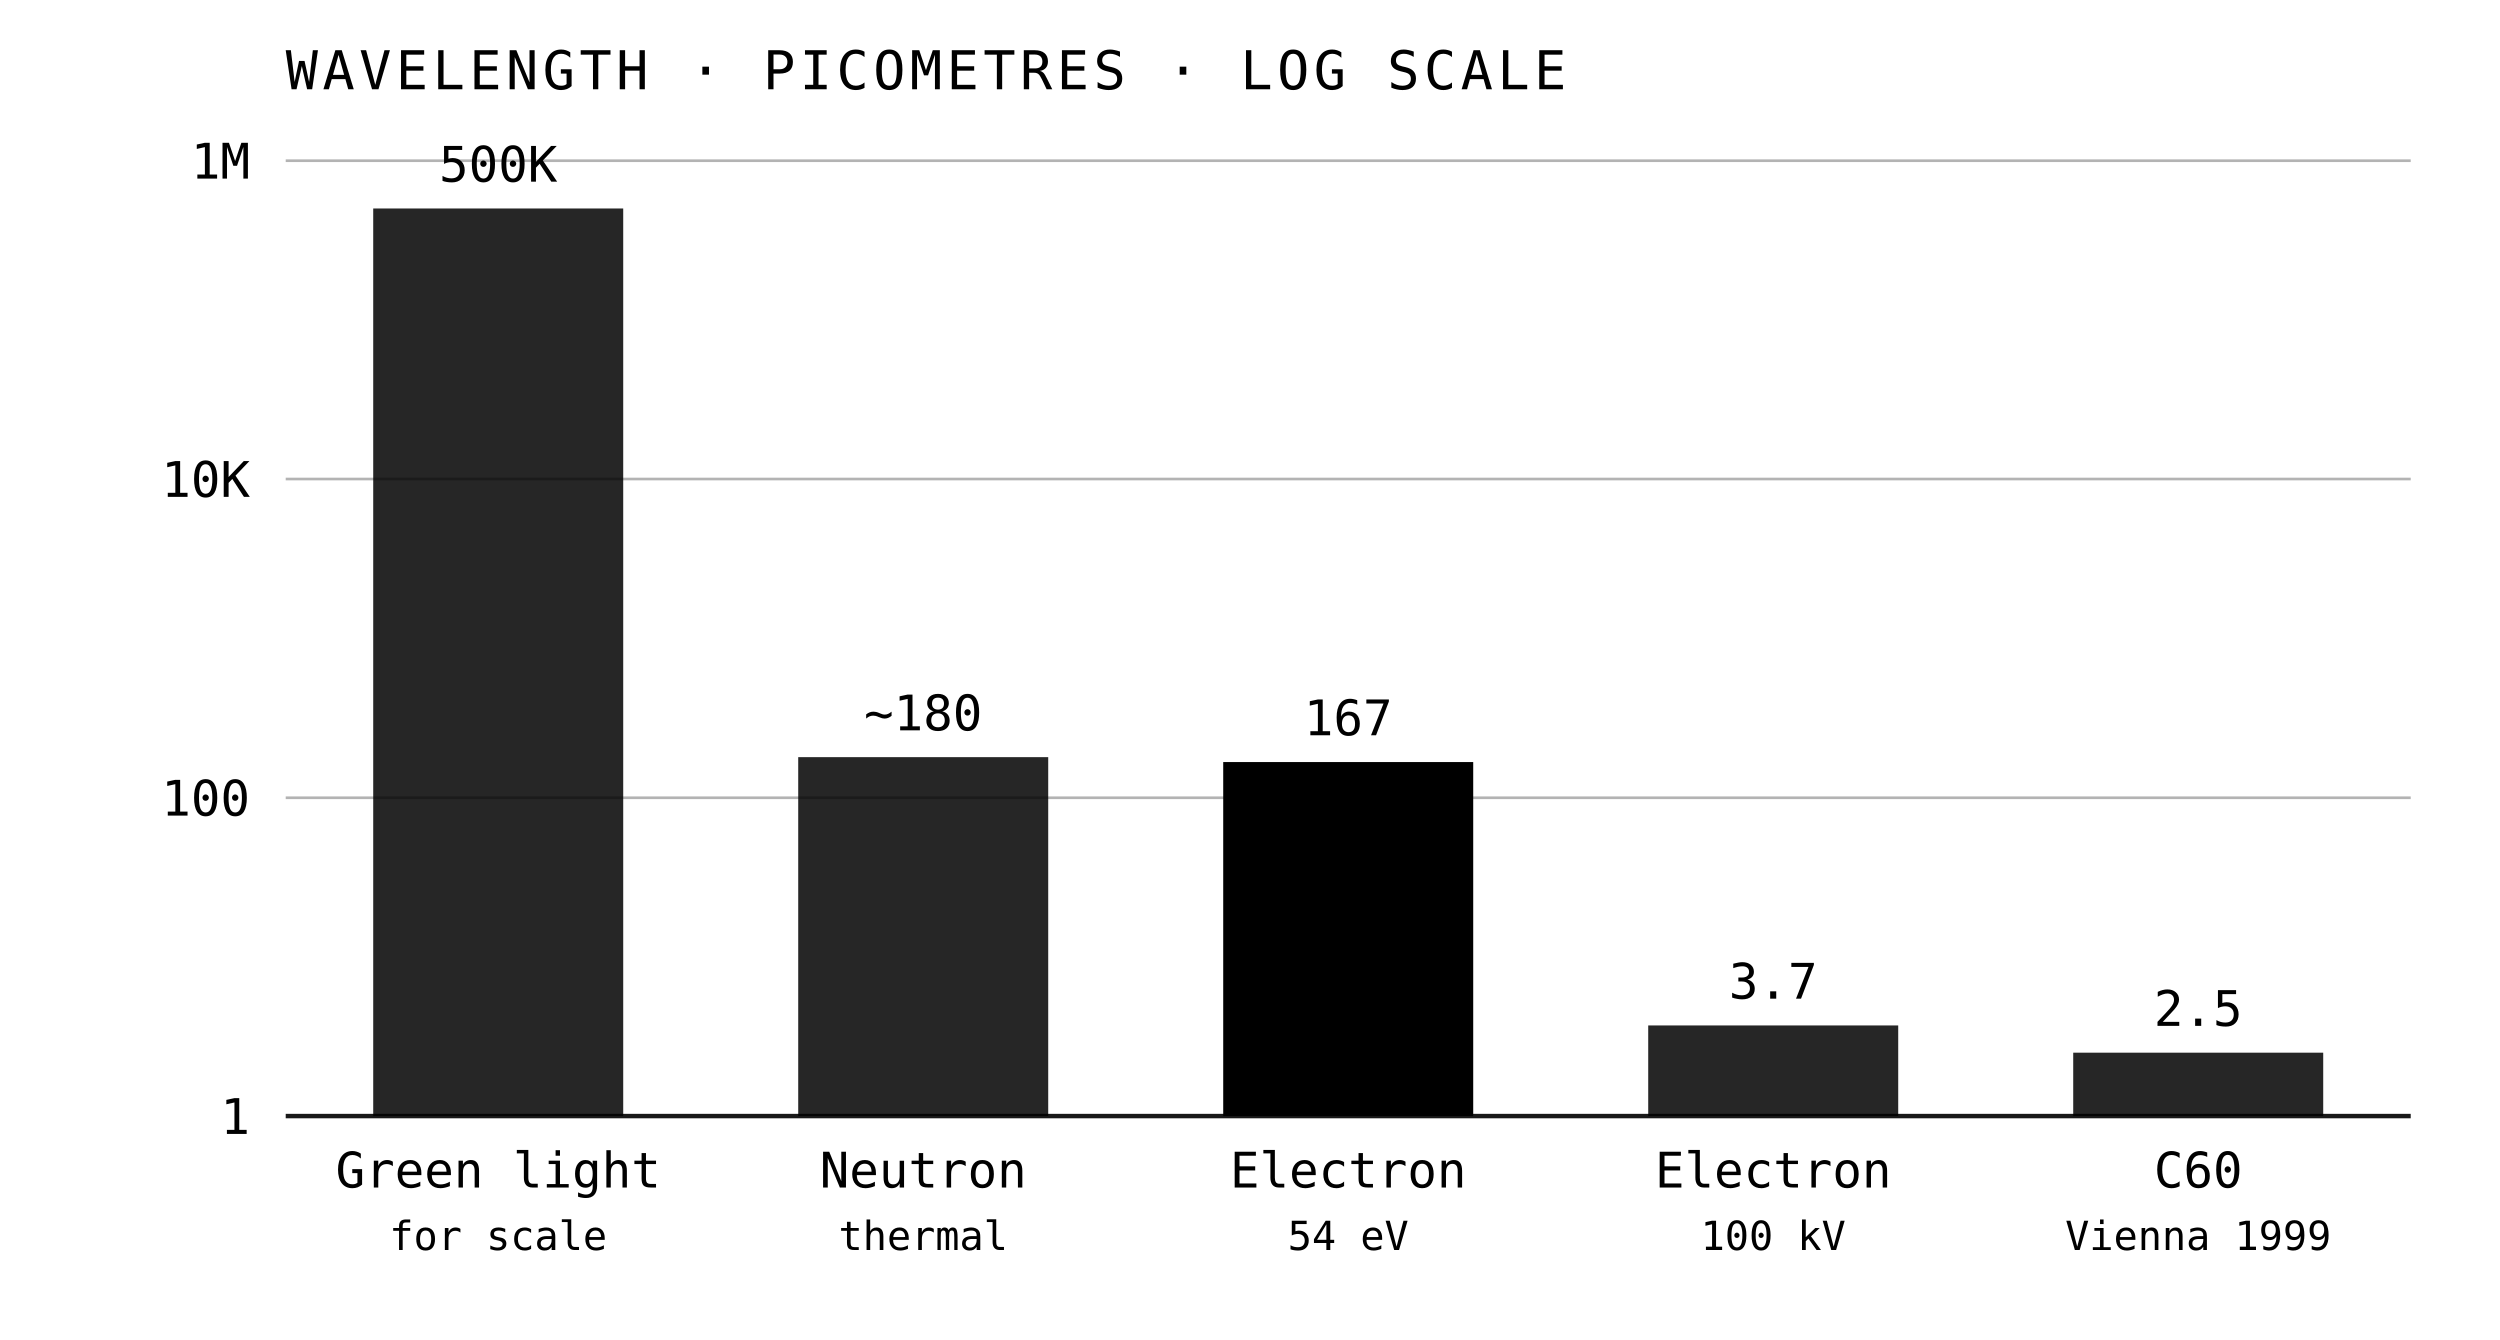
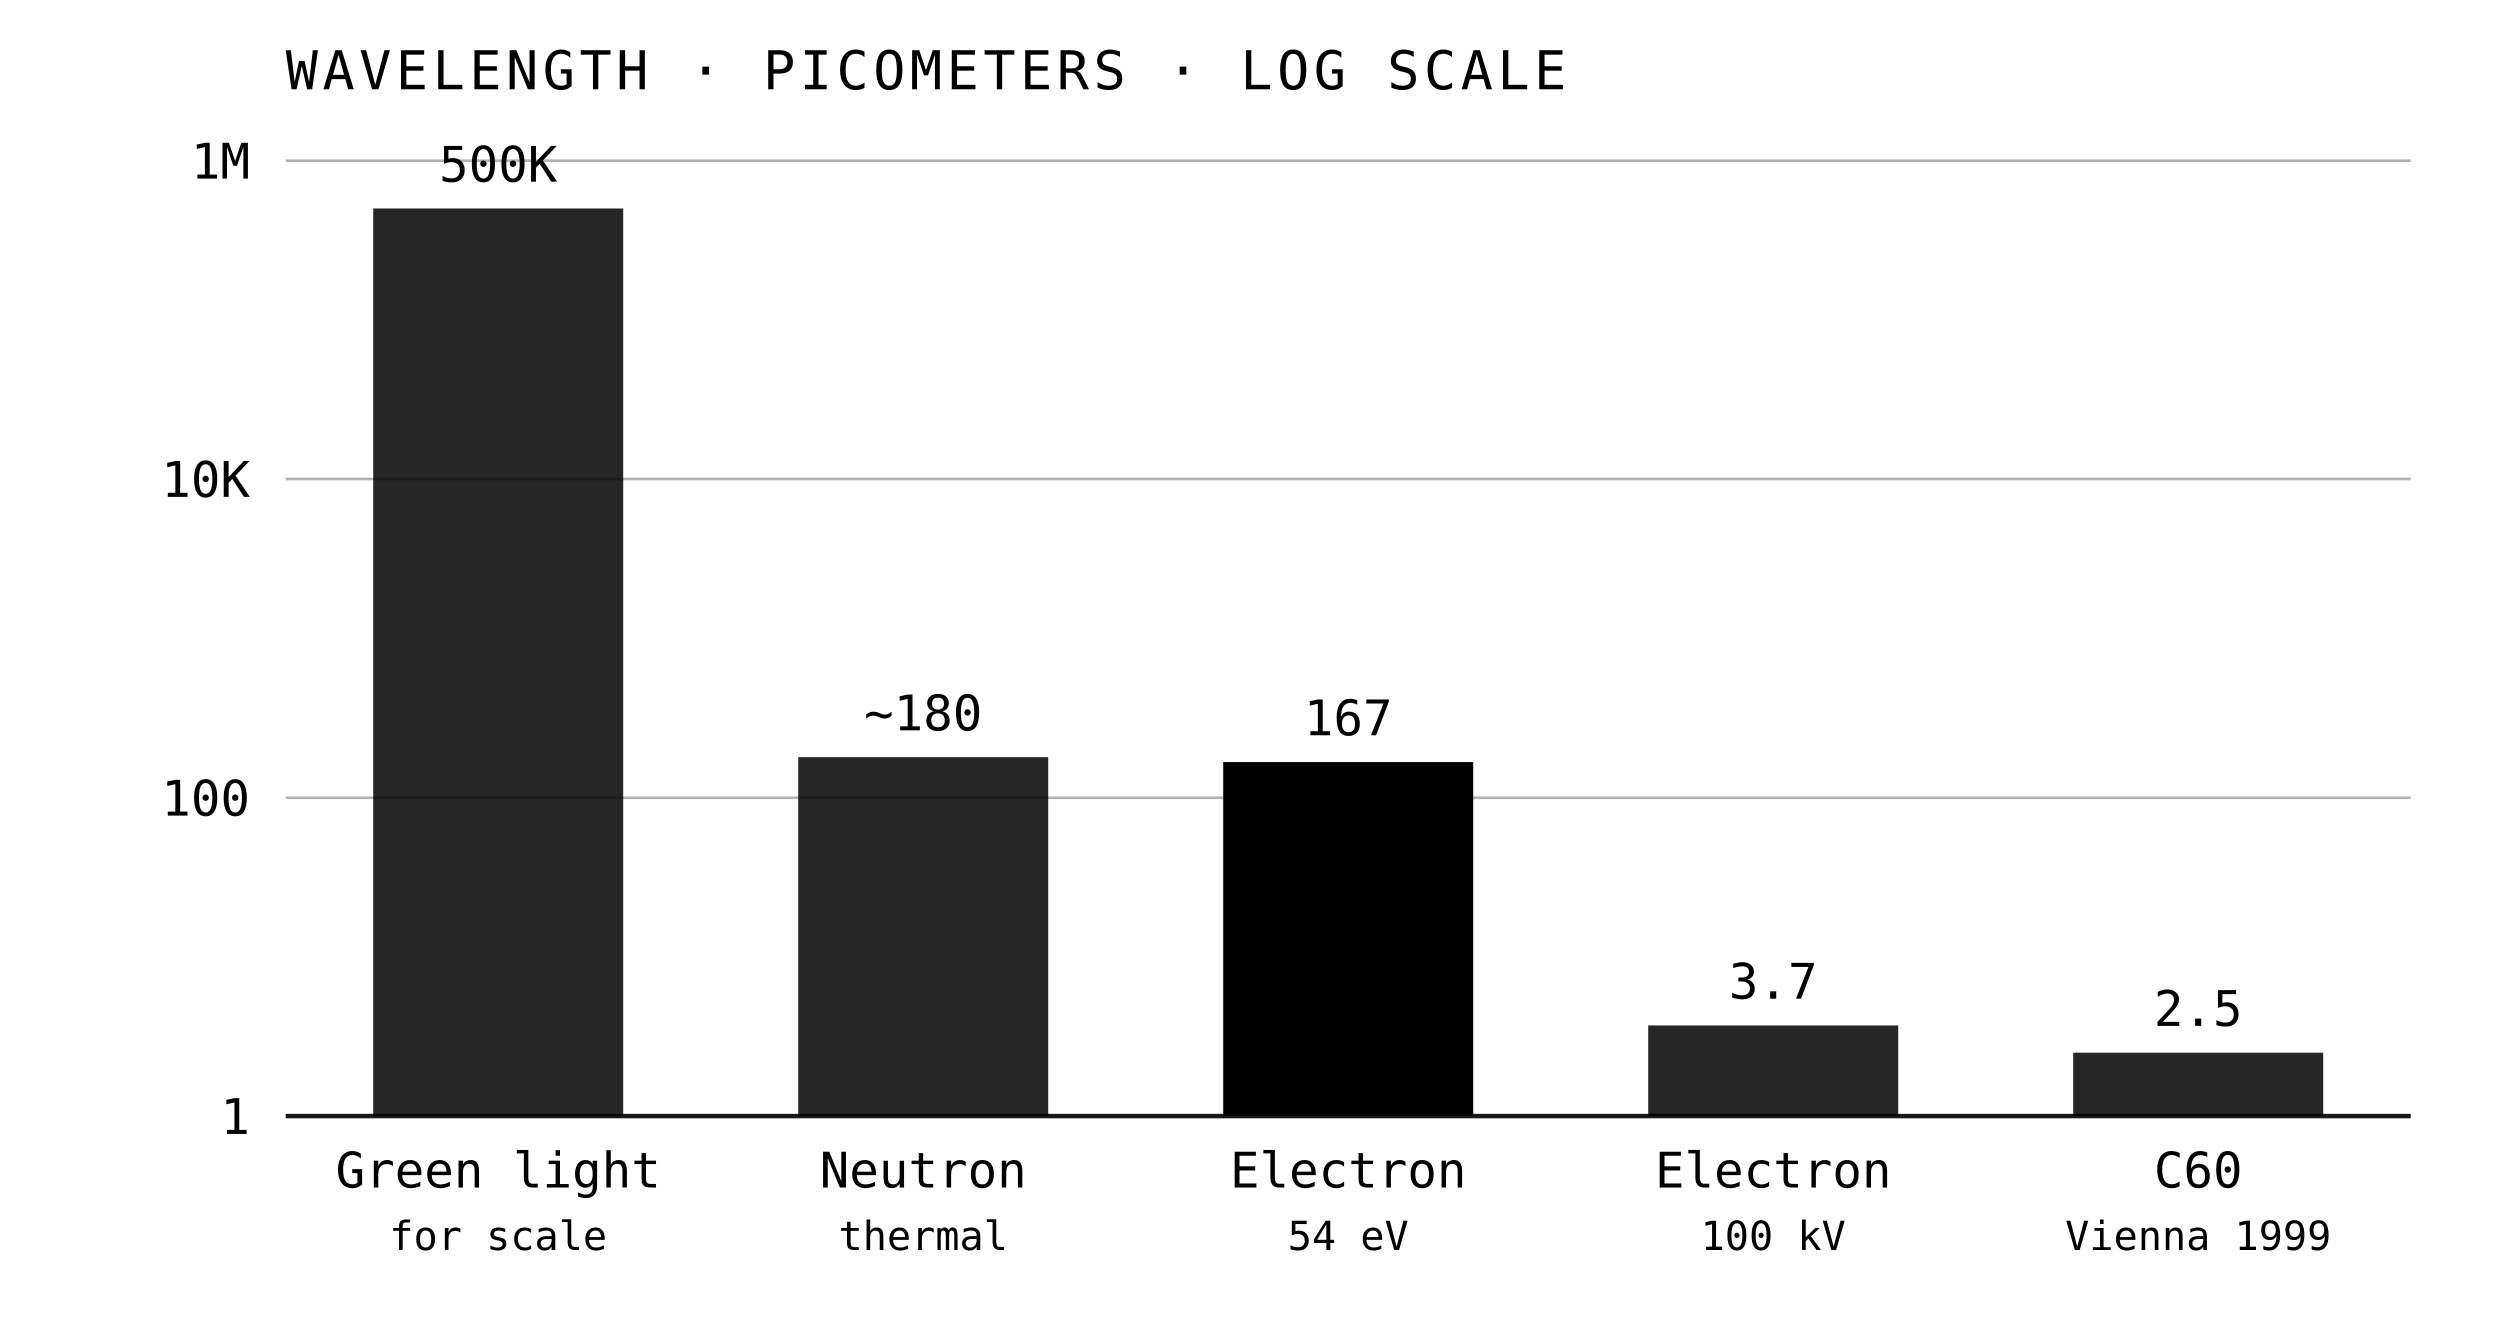
<svg xmlns="http://www.w3.org/2000/svg" viewBox="0 0 560 300" role="img" aria-labelledby="t d">
  <g font-family="ui-monospace, Menlo, Consolas, monospace" font-size="11" fill="currentColor">
    <g class="muted">
      <line x1="64" x2="540" y1="250.0" y2="250.0" stroke="currentColor" stroke-opacity="0.9" stroke-width="1" />
      <text x="56" y="254.0" text-anchor="end">1</text>
      <line x1="64" x2="540" y1="178.7" y2="178.7" stroke="currentColor" stroke-opacity="0.3" stroke-width="0.6" />
      <text x="56" y="182.7" text-anchor="end">100</text>
      <line x1="64" x2="540" y1="107.3" y2="107.3" stroke="currentColor" stroke-opacity="0.3" stroke-width="0.6" />
      <text x="56" y="111.3" text-anchor="end">10K</text>
      <line x1="64" x2="540" y1="36.0" y2="36.0" stroke="currentColor" stroke-opacity="0.3" stroke-width="0.6" />
      <text x="56" y="40.0" text-anchor="end">1M</text>
    </g>
    <rect x="83.6" y="46.7" width="56" height="203.3" fill-opacity="0.85" />
    <text x="111.6" y="40.7" text-anchor="middle">500K</text>
    <text x="111.6" y="266" text-anchor="middle">Green light</text>
    <text x="111.6" y="280" text-anchor="middle" font-size="9" class="muted" fill="currentColor">for scale</text>
    <rect x="178.8" y="169.6" width="56" height="80.4" fill-opacity="0.85" />
    <text x="206.8" y="163.6" text-anchor="middle">~180</text>
    <text x="206.8" y="266" text-anchor="middle">Neutron</text>
    <text x="206.8" y="280" text-anchor="middle" font-size="9" class="muted" fill="currentColor">thermal</text>
    <rect x="274.0" y="170.7" width="56" height="79.3" class="accent" fill="currentColor" />
    <text x="302.0" y="164.7" text-anchor="middle">167</text>
    <text x="302.0" y="266" text-anchor="middle">Electron</text>
    <text x="302.0" y="280" text-anchor="middle" font-size="9" class="muted" fill="currentColor">54 eV</text>
    <rect x="369.2" y="229.7" width="56" height="20.3" fill-opacity="0.85" />
    <text x="397.2" y="223.7" text-anchor="middle">3.7</text>
    <text x="397.2" y="266" text-anchor="middle">Electron</text>
    <text x="397.2" y="280" text-anchor="middle" font-size="9" class="muted" fill="currentColor">100 kV</text>
    <rect x="464.4" y="235.8" width="56" height="14.2" fill-opacity="0.85" />
    <text x="492.4" y="229.8" text-anchor="middle">2.5</text>
    <text x="492.4" y="266" text-anchor="middle">C60</text>
    <text x="492.4" y="280" text-anchor="middle" font-size="9" class="muted" fill="currentColor">Vienna 1999</text>
-     <text x="64" y="20" font-size="12" letter-spacing="1">WAVELENGTH · PICOMETRES · LOG SCALE</text>
+     <text x="64" y="20" font-size="12" letter-spacing="1">WAVELENGTH · PICOMETERS · LOG SCALE</text>
  </g>
</svg>
